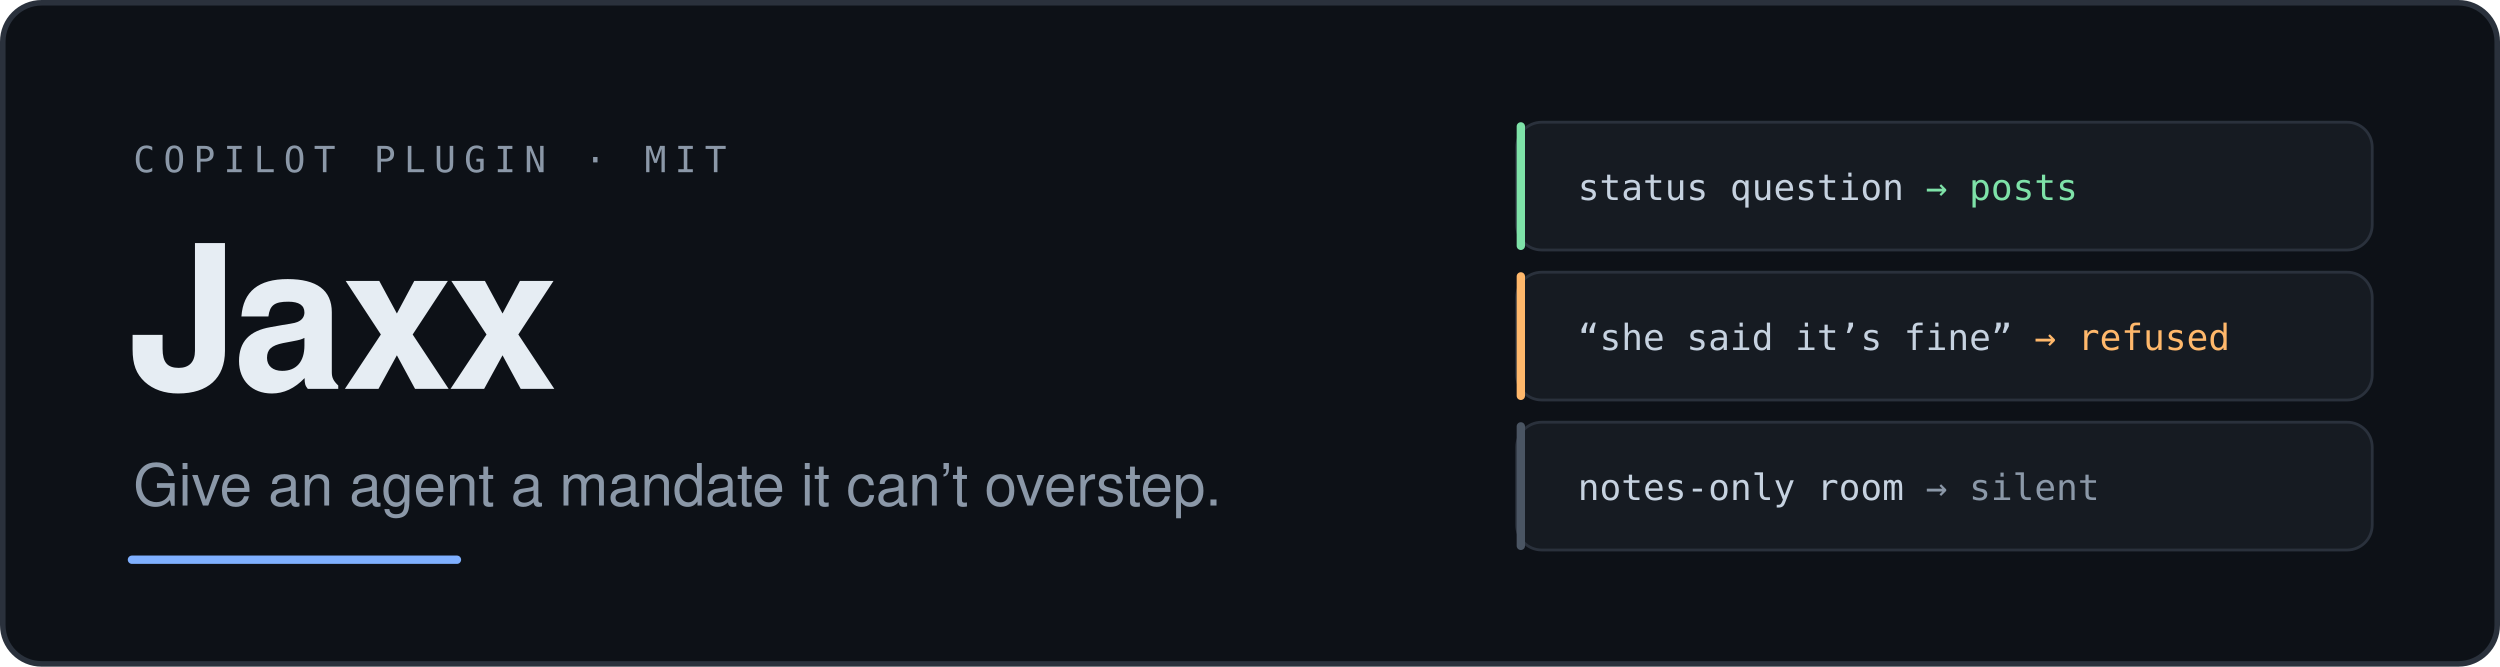
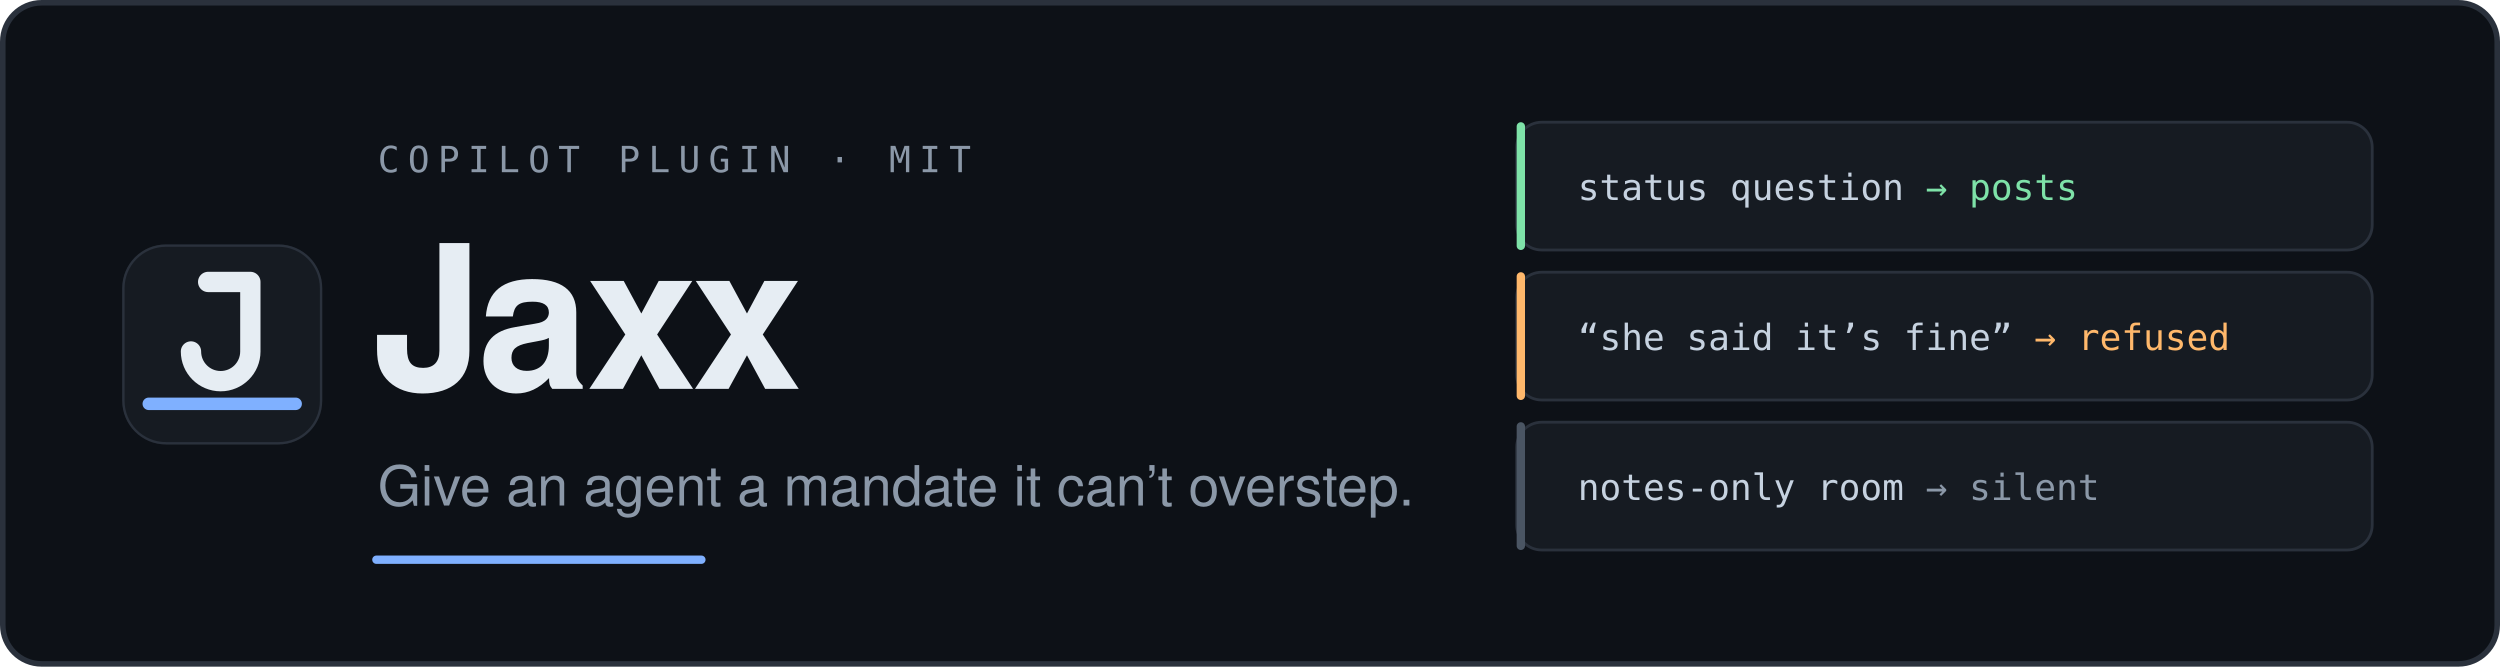
<svg xmlns="http://www.w3.org/2000/svg" width="900" height="240" viewBox="0 0 900 240" role="img" aria-label="Jaxx - give an agent a mandate it can't overstep">
  <rect x="1" y="1" width="898" height="238" rx="14" fill="#0d1117" stroke="#2a313c" stroke-width="2" />
-   <text x="48" y="62" font-family="ui-monospace, SFMono-Regular, Menlo, Consolas, monospace" font-size="13" letter-spacing="3" fill="#8b98a8">COPILOT PLUGIN · MIT</text>
-   <text x="46" y="140" font-family="-apple-system, Segoe UI, Helvetica, Arial, sans-serif" font-size="72" font-weight="700" fill="#e6edf3" letter-spacing="-2">Jaxx</text>
-   <text x="48" y="182" font-family="-apple-system, Segoe UI, Helvetica, Arial, sans-serif" font-size="21" fill="#8b98a8">Give an agent a mandate it can’t overstep.</text>
-   <rect x="46" y="200" width="120" height="3" rx="1.5" fill="#7fb0ff" />
+   <g transform="translate(44 88) scale(0.28125)">
+     <rect width="256" height="256" rx="56" fill="#161b22" />
+     <path d="M110 48 L164 48 L164 137 A38 38 0 0 1 88 137" fill="none" stroke="#e6edf3" stroke-width="26" stroke-linecap="round" stroke-linejoin="round" />
+     <rect x="26" y="196" width="204" height="16" rx="8" fill="#7fb0ff" />
+     <rect x="1.5" y="1.5" width="253" height="253" rx="54.5" fill="none" stroke="#2a313c" stroke-width="3" />
+   </g>
+   <text x="136" y="62" font-family="ui-monospace, SFMono-Regular, Menlo, Consolas, monospace" font-size="13" letter-spacing="3" fill="#8b98a8">COPILOT PLUGIN · MIT</text>
+   <text x="134" y="140" font-family="-apple-system, Segoe UI, Helvetica, Arial, sans-serif" font-size="72" font-weight="700" fill="#e6edf3" letter-spacing="-2">Jaxx</text>
+   <text x="136" y="182" font-family="-apple-system, Segoe UI, Helvetica, Arial, sans-serif" font-size="20" fill="#8b98a8">Give an agent a mandate it can’t overstep.</text>
+   <rect x="134" y="200" width="120" height="3" rx="1.5" fill="#7fb0ff" />
  <g font-family="ui-monospace, SFMono-Regular, Menlo, Consolas, monospace" font-size="13">
    <g>
      <rect x="546" y="44" width="308" height="46" rx="9" fill="#161b22" stroke="#2a313c" />
      <rect x="546" y="44" width="3" height="46" rx="1.5" fill="#7ee2a8" />
      <text x="568" y="72" fill="#c6d2e0">status question <tspan fill="#7ee2a8">→ posts</tspan>
      </text>
    </g>
    <g>
      <rect x="546" y="98" width="308" height="46" rx="9" fill="#161b22" stroke="#2a313c" />
      <rect x="546" y="98" width="3" height="46" rx="1.5" fill="#ffb86b" />
      <text x="568" y="126" fill="#c6d2e0">“she said it’s fine” <tspan fill="#ffb86b">→ refused</tspan>
      </text>
    </g>
    <g>
      <rect x="546" y="152" width="308" height="46" rx="9" fill="#161b22" stroke="#2a313c" />
      <rect x="546" y="152" width="3" height="46" rx="1.5" fill="#4a5563" />
      <text x="568" y="180" fill="#c6d2e0">notes-only room <tspan fill="#8b98a8">→ silent</tspan>
      </text>
    </g>
  </g>
</svg>
